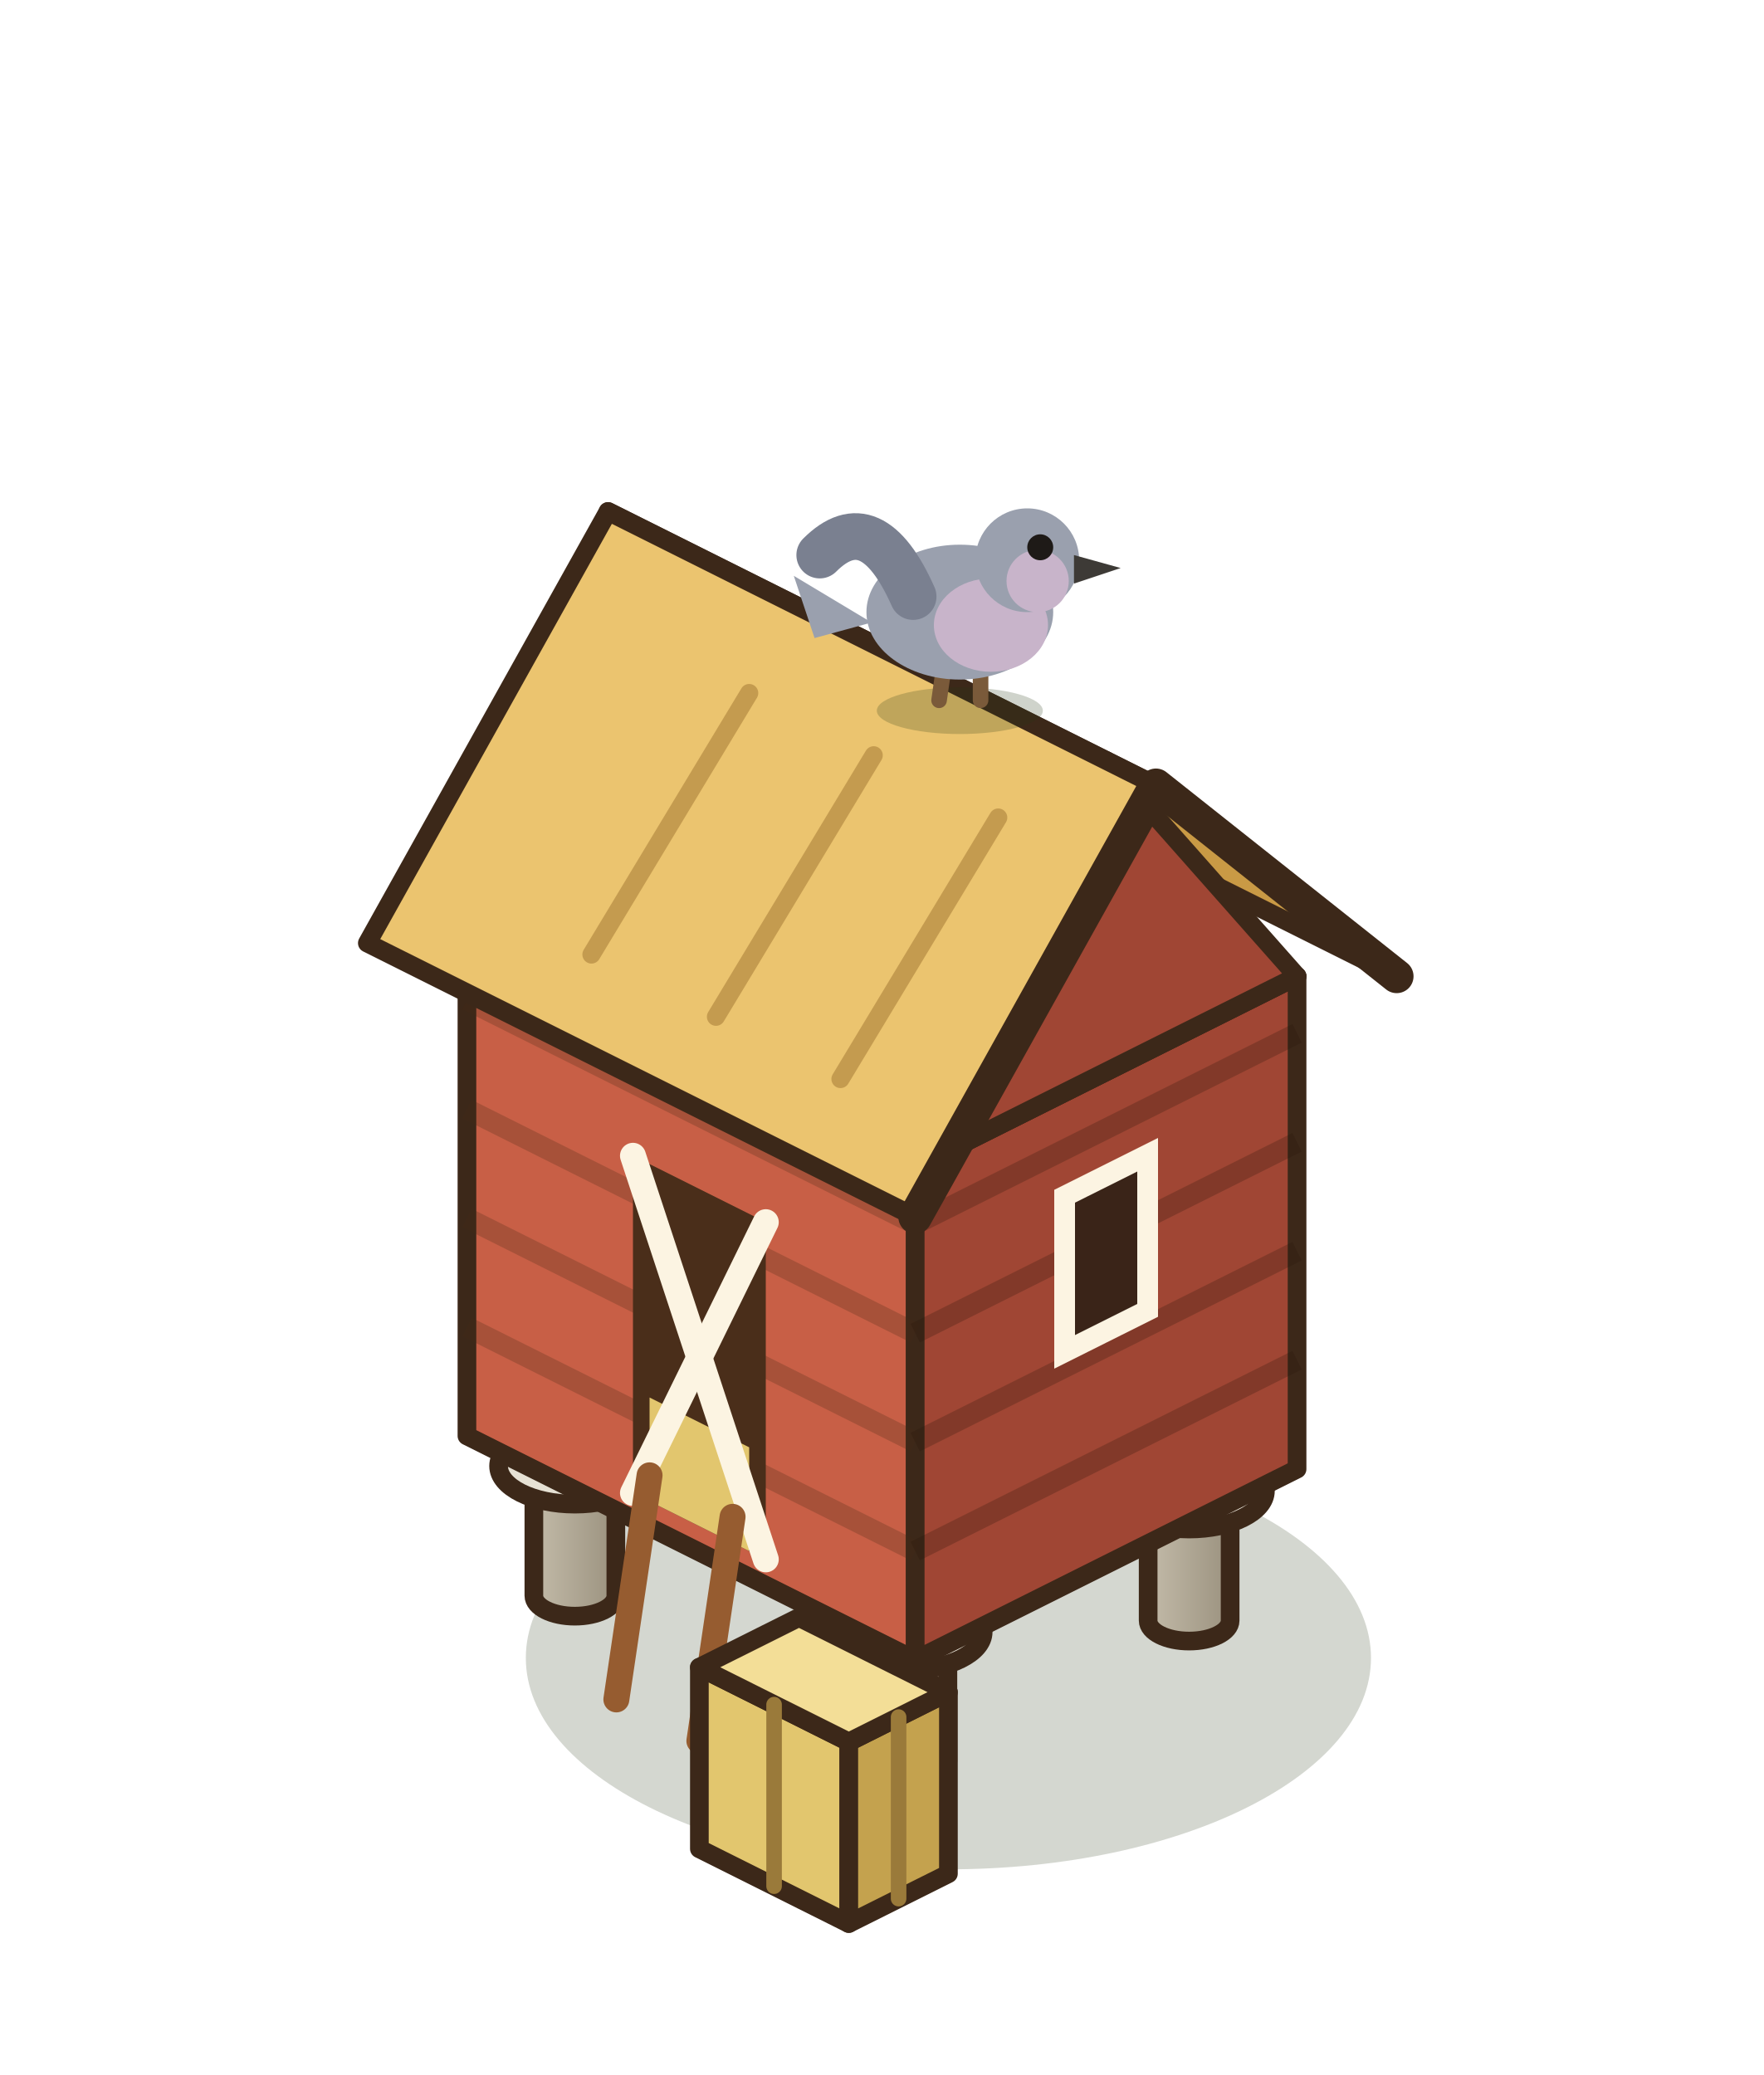
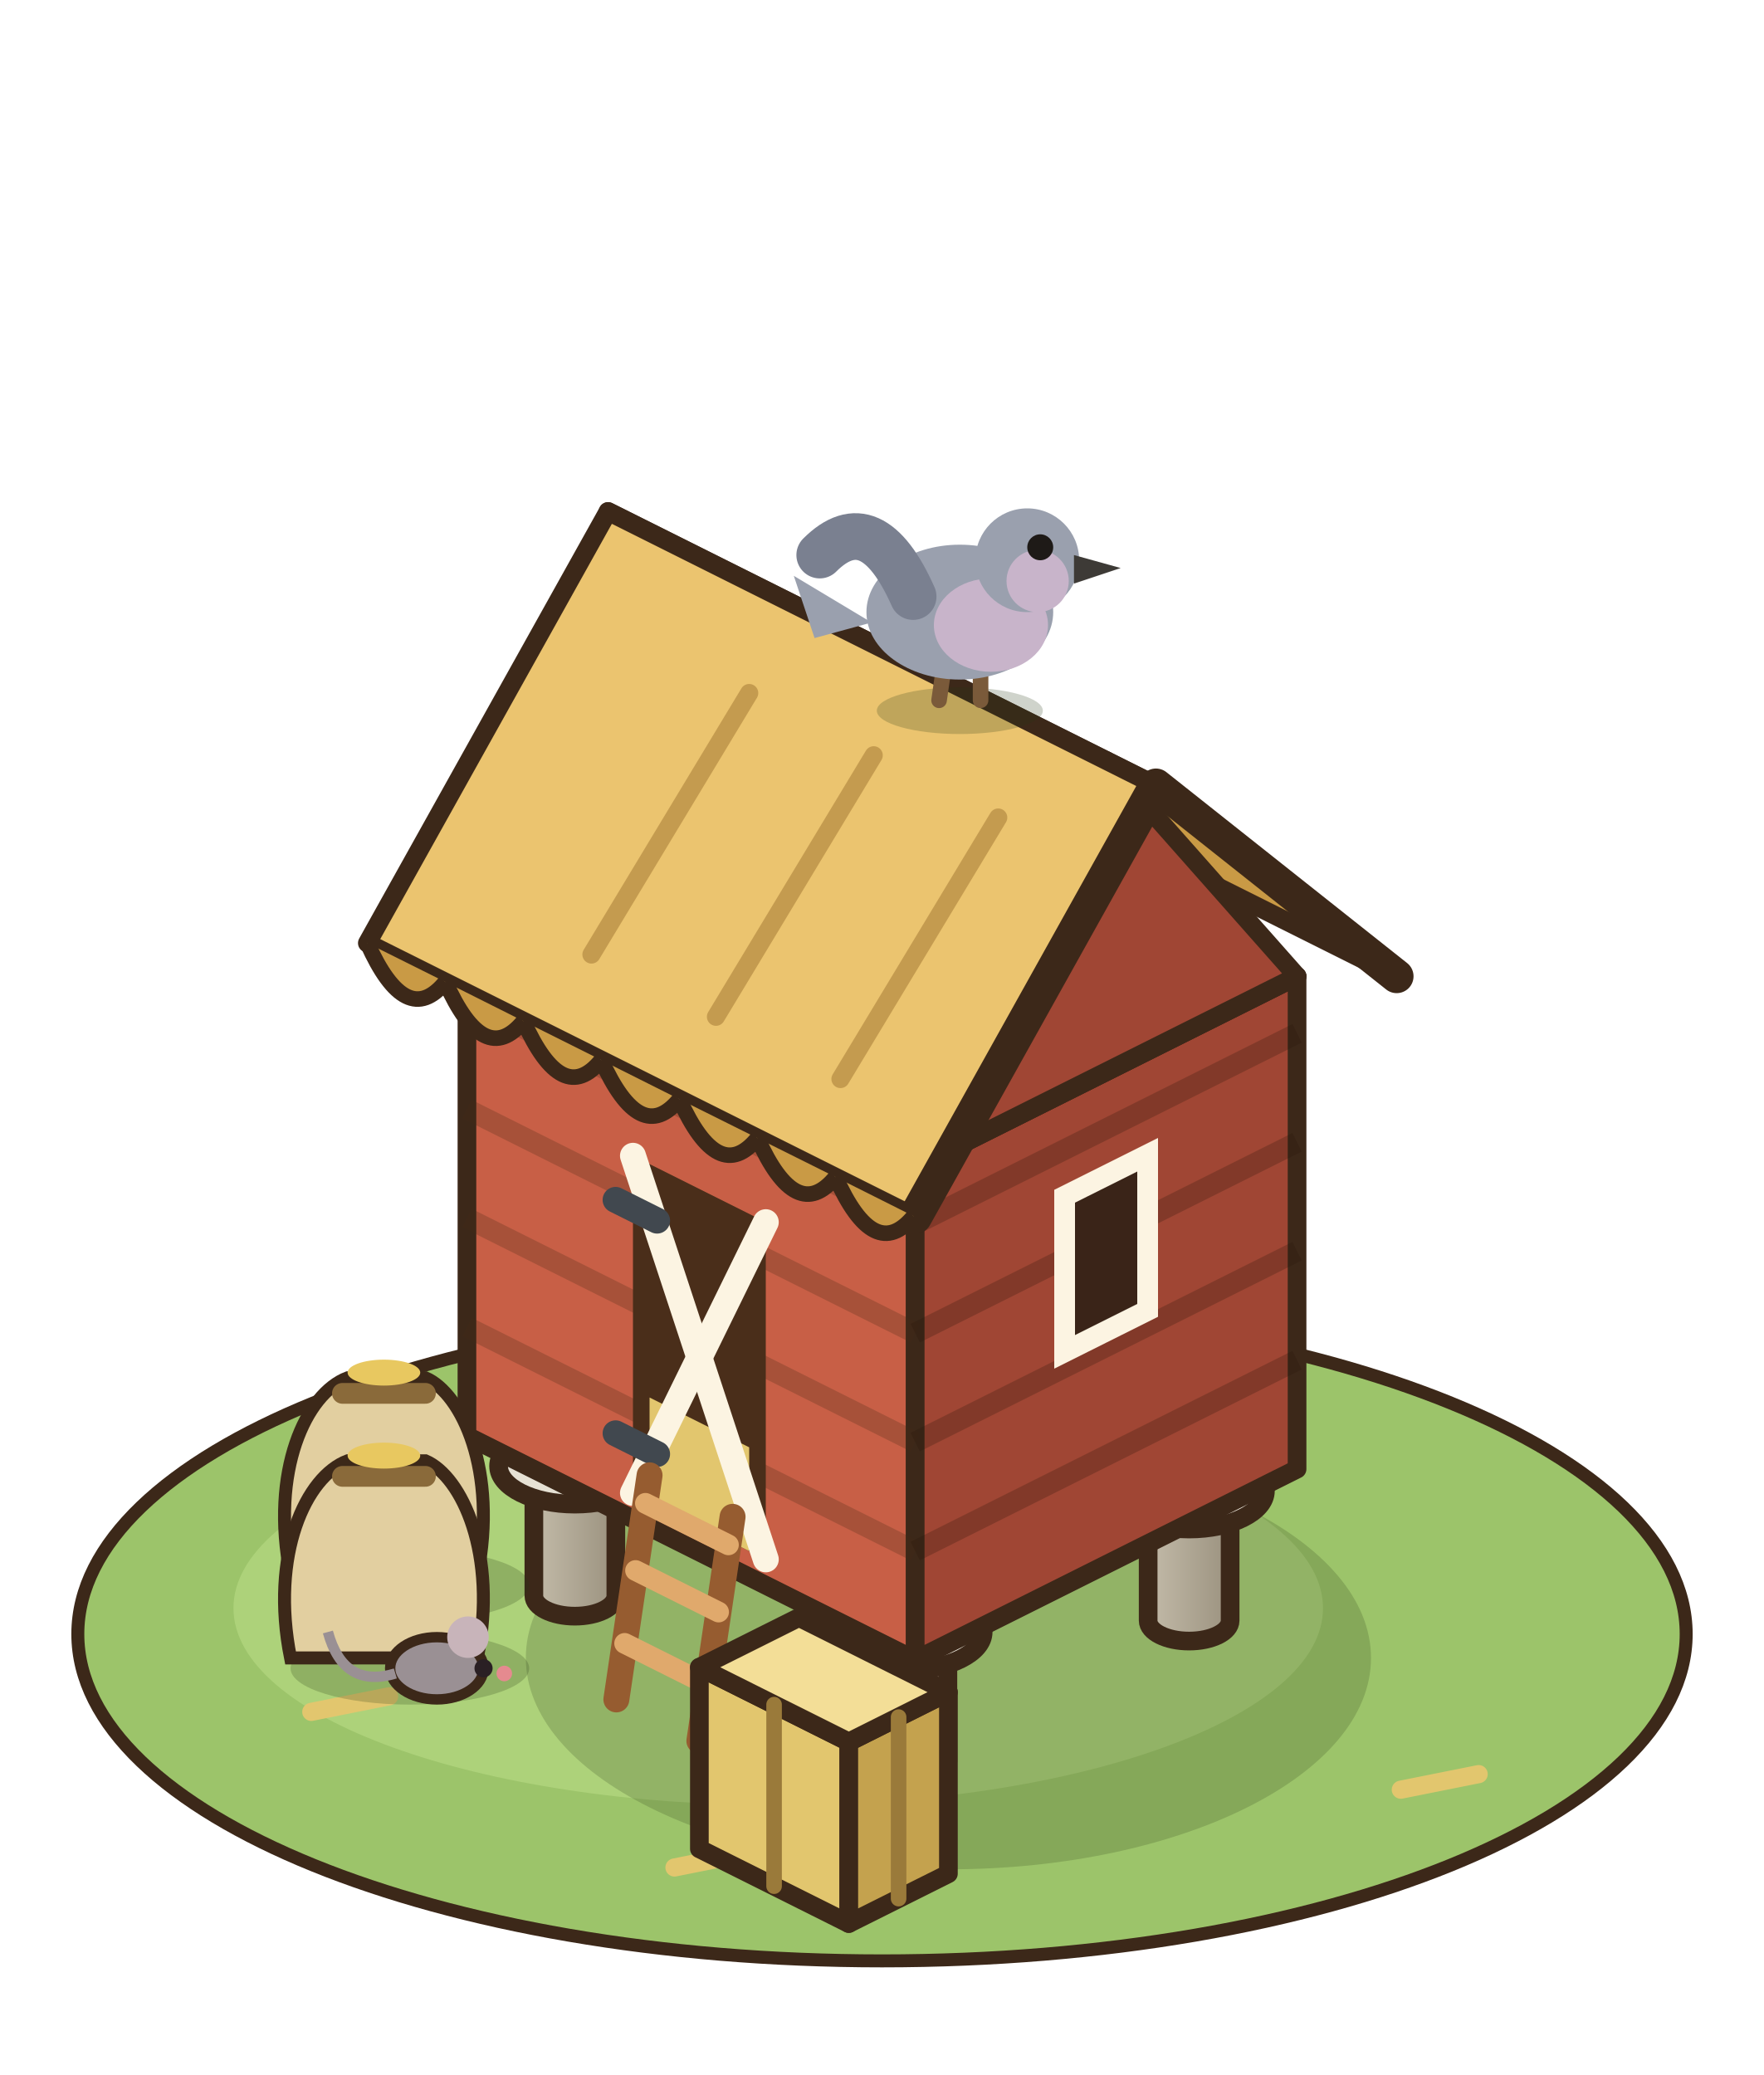
<svg xmlns="http://www.w3.org/2000/svg" width="85" height="100" viewBox="-42.5 -77.5 85 100">
  <g transform="scale(1.25)">
+     <ellipse cx="0" cy="1" rx="31" ry="12.6" fill="#9CC46A" stroke="#3C2819" stroke-width="0.5" />
+     <ellipse cx="-4" cy="0" rx="21" ry="7.6" fill="#ADD27A" />
+     <line x1="-22" y1="4" x2="-19" y2="3.4" stroke="#E2C66E" stroke-width="0.7" stroke-linecap="round" />
+     <line x1="20" y1="7" x2="23" y2="6.4" stroke="#E2C66E" stroke-width="0.7" stroke-linecap="round" />
+     <line x1="-8" y1="10" x2="-5" y2="9.4" stroke="#E2C66E" stroke-width="0.7" stroke-linecap="round" />
    <ellipse cx="2.56" cy="1.92" rx="16.29" ry="8.15" fill="rgba(40,55,20,0.2)" />
    <defs>
      <linearGradient id="grenier-0-pad-0.2-0.17" x1="0" x2="1">
        <stop offset="0" stop-color="#C3BBA9" />
        <stop offset="1" stop-color="#9B927F" />
      </linearGradient>
    </defs>
    <path d="M-2.54,-10.92 L-2.54,-5.92 A1.58,0.79 0 0 0 0.62,-5.92 L0.62,-10.92 Z" fill="url(#grenier-0-pad-0.2-0.17)" stroke="#3C2819" stroke-width="0.72" stroke-linejoin="round" />
    <ellipse cx="-0.96" cy="-10.92" rx="1.58" ry="0.79" fill="#E6E1D4" stroke="#3C2819" stroke-width="0.72" stroke-linejoin="round" />
    <ellipse cx="-0.96" cy="-10.92" rx="2.94" ry="1.47" fill="#E6E1D4" stroke="#3C2819" stroke-width="0.72" stroke-linejoin="round" />
    <defs>
      <linearGradient id="grenier-0-pad0.2-0.17" x1="0" x2="1">
        <stop offset="0" stop-color="#C3BBA9" />
        <stop offset="1" stop-color="#9B927F" />
      </linearGradient>
    </defs>
    <path d="M10.26,-4.52 L10.26,0.48 A1.58,0.79 0 0 0 13.42,0.48 L13.42,-4.52 Z" fill="url(#grenier-0-pad0.2-0.17)" stroke="#3C2819" stroke-width="0.72" stroke-linejoin="round" />
    <ellipse cx="11.84" cy="-4.52" rx="1.58" ry="0.79" fill="#E6E1D4" stroke="#3C2819" stroke-width="0.72" stroke-linejoin="round" />
    <ellipse cx="11.84" cy="-4.52" rx="2.94" ry="1.47" fill="#E6E1D4" stroke="#3C2819" stroke-width="0.72" stroke-linejoin="round" />
    <defs>
      <linearGradient id="grenier-0-pad-0.20.17" x1="0" x2="1">
        <stop offset="0" stop-color="#C3BBA9" />
        <stop offset="1" stop-color="#9B927F" />
      </linearGradient>
    </defs>
    <path d="M-13.42,-5.48 L-13.42,-0.48 A1.58,0.79 0 0 0 -10.26,-0.48 L-10.26,-5.48 Z" fill="url(#grenier-0-pad-0.20.17)" stroke="#3C2819" stroke-width="0.72" stroke-linejoin="round" />
    <ellipse cx="-11.84" cy="-5.48" rx="1.58" ry="0.79" fill="#E6E1D4" stroke="#3C2819" stroke-width="0.72" stroke-linejoin="round" />
    <ellipse cx="-11.84" cy="-5.48" rx="2.94" ry="1.47" fill="#E6E1D4" stroke="#3C2819" stroke-width="0.72" stroke-linejoin="round" />
    <defs>
      <linearGradient id="grenier-0-pad0.20.17" x1="0" x2="1">
        <stop offset="0" stop-color="#C3BBA9" />
        <stop offset="1" stop-color="#9B927F" />
      </linearGradient>
    </defs>
    <path d="M-0.62,0.92 L-0.62,5.92 A1.58,0.79 0 0 0 2.54,5.92 L2.54,0.92 Z" fill="url(#grenier-0-pad0.20.17)" stroke="#3C2819" stroke-width="0.72" stroke-linejoin="round" />
    <ellipse cx="0.96" cy="0.92" rx="1.58" ry="0.79" fill="#E6E1D4" stroke="#3C2819" stroke-width="0.72" stroke-linejoin="round" />
    <ellipse cx="0.96" cy="0.92" rx="2.94" ry="1.47" fill="#E6E1D4" stroke="#3C2819" stroke-width="0.72" stroke-linejoin="round" />
    <polygon points="-16,-6.64 1.28,2 1.28,-17 -16,-25.64" fill="#C85F46" stroke="#3C2819" stroke-width="0.72" stroke-linejoin="round" />
    <polygon points="16,-5.36 1.28,2 1.28,-17 16,-24.36" fill="#A04634" stroke="#3C2819" stroke-width="0.72" stroke-linejoin="round" />
    <polygon points="-1.28,-33 16,-24.36 1.28,-17 -16,-25.64" fill="#E08A70" stroke="#3C2819" stroke-width="0.72" stroke-linejoin="round" />
    <polyline points="-16,-10.84 1.28,-2.2" stroke="rgba(70,40,20,.25)" stroke-width="0.8" />
    <polyline points="-16,-15.04 1.28,-6.4" stroke="rgba(70,40,20,.25)" stroke-width="0.8" />
    <polyline points="-16,-19.24 1.28,-10.6" stroke="rgba(70,40,20,.25)" stroke-width="0.8" />
    <polyline points="-16,-23.44 1.28,-14.8" stroke="rgba(70,40,20,.25)" stroke-width="0.8" />
    <polyline points="16,-9.56 1.28,-2.2" stroke="rgba(40,20,10,.25)" stroke-width="0.8" />
    <polyline points="16,-13.76 1.28,-6.4" stroke="rgba(40,20,10,.25)" stroke-width="0.8" />
    <polyline points="16,-17.96 1.28,-10.6" stroke="rgba(40,20,10,.25)" stroke-width="0.8" />
    <polyline points="16,-22.16 1.28,-14.8" stroke="rgba(40,20,10,.25)" stroke-width="0.8" />
    <polygon points="-9.6,-4.44 -4.48,-1.88 -4.48,-14.88 -9.6,-17.44" fill="#4A2E1A" />
    <polygon points="-8.96,-4.12 -5.12,-2.2 -5.12,-6.2 -8.96,-8.12" fill="#E2C66E" />
    <line x1="-9.6" y1="-17.44" x2="-4.48" y2="-1.88" stroke="#FCF4E2" stroke-width="1" stroke-linecap="round" />
    <line x1="-9.6" y1="-4.44" x2="-4.48" y2="-14.88" stroke="#FCF4E2" stroke-width="1" stroke-linecap="round" />
+     <line x1="-10.27" y1="-6.74" x2="-8.67" y2="-5.94" stroke="#41484F" stroke-width="1" stroke-linecap="round" />
+     <line x1="-10.27" y1="-15.74" x2="-8.67" y2="-14.94" stroke="#41484F" stroke-width="1" stroke-linecap="round" />
    <polygon points="10.24,-11.48 7.04,-9.88 7.04,-15.88 10.24,-17.48" fill="#3A2418" stroke="#FCF4E2" stroke-width="0.8" />
    <polygon points="-1.28,-34.92 19.84,-24.36 10.56,-31.72 -10.56,-42.28" fill="#C99A45" stroke="#3C2819" stroke-width="0.72" stroke-linejoin="round" />
    <polygon points="16,-24.36 1.28,-17 8.64,-32.68" fill="#A04634" stroke="#3C2819" stroke-width="0.72" stroke-linejoin="round" />
    <polygon points="-10.56,-42.28 10.56,-31.72 1.28,-15.08 -19.84,-25.64" fill="#EBC46F" stroke="#3C2819" stroke-width="0.72" stroke-linejoin="round" />
    <polyline points="19.84,-24.36 10.56,-31.72 1.28,-15.08" fill="none" stroke="#3C2819" stroke-width="1.3" stroke-linejoin="round" stroke-linecap="round" />
    <line x1="-11.2" y1="-25.2" x2="-5.12" y2="-35.28" stroke="rgba(150,105,40,.45)" stroke-width="0.7" stroke-linecap="round" />
    <line x1="-6.4" y1="-22.8" x2="-0.32" y2="-32.88" stroke="rgba(150,105,40,.45)" stroke-width="0.7" stroke-linecap="round" />
    <line x1="-1.6" y1="-20.4" x2="4.48" y2="-30.48" stroke="rgba(150,105,40,.45)" stroke-width="0.7" stroke-linecap="round" />
+     <path d="M-19.84,-25.64 Q-18.34,-22.29 -16.83,-24.14" stroke="#3C2819" stroke-width="0.6" fill="#C99A45" />
+     <path d="M-16.83,-24.14 Q-15.33,-20.78 -13.82,-22.63" stroke="#3C2819" stroke-width="0.6" fill="#C99A45" />
+     <path d="M-13.82,-22.63 Q-12.32,-19.28 -10.82,-21.13" stroke="#3C2819" stroke-width="0.6" fill="#C99A45" />
+     <path d="M-10.82,-21.13 Q-9.31,-17.78 -7.81,-19.62" stroke="#3C2819" stroke-width="0.6" fill="#C99A45" />
+     <path d="M-7.81,-19.62 Q-6.3,-16.27 -4.8,-18.12" stroke="#3C2819" stroke-width="0.6" fill="#C99A45" />
+     <path d="M-4.8,-18.12 Q-3.3,-14.77 -1.79,-16.62" stroke="#3C2819" stroke-width="0.6" fill="#C99A45" />
+     <path d="M-1.79,-16.62 Q-0.29,-13.26 1.22,-15.11" stroke="#3C2819" stroke-width="0.6" fill="#C99A45" />
    <line x1="-10.24" y1="3.52" x2="-8.96" y2="-5.12" stroke="#965C30" stroke-width="1" stroke-linecap="round" />
    <line x1="-7.04" y1="5.12" x2="-5.76" y2="-3.52" stroke="#965C30" stroke-width="1" stroke-linecap="round" />
+     <line x1="-9.92" y1="1.36" x2="-6.72" y2="2.96" stroke="#E0A96C" stroke-width="0.8" stroke-linecap="round" />
+     <line x1="-9.5" y1="-1.45" x2="-6.3" y2="0.15" stroke="#E0A96C" stroke-width="0.8" stroke-linecap="round" />
+     <line x1="-9.12" y1="-4.04" x2="-5.92" y2="-2.44" stroke="#E0A96C" stroke-width="0.8" stroke-linecap="round" />
    <polygon points="-7.04,9.28 -1.28,12.16 -1.28,5.16 -7.04,2.28" fill="#E2C66E" stroke="#3C2819" stroke-width="0.72" stroke-linejoin="round" />
    <polygon points="2.56,10.24 -1.28,12.16 -1.28,5.16 2.56,3.24" fill="#C4A24E" stroke="#3C2819" stroke-width="0.72" stroke-linejoin="round" />
    <polygon points="-3.2,0.36 2.56,3.24 -1.28,5.16 -7.04,2.28" fill="#F3DE97" stroke="#3C2819" stroke-width="0.72" stroke-linejoin="round" />
    <line x1="-4.16" y1="10.72" x2="-4.16" y2="3.72" stroke="#9A7A3A" stroke-width="0.6" stroke-linecap="round" />
    <line x1="0.64" y1="11.2" x2="0.64" y2="4.2" stroke="#9A7A3A" stroke-width="0.6" stroke-linecap="round" />
+     <ellipse cx="-18.2" cy="-0.88" rx="4.6" ry="1.4" fill="rgba(40,55,20,.22)" />
+     <path d="M-22.8,-1.28 C-23.6,-5.28 -22.2,-8.28 -20.6,-8.88 L-17.6,-8.88 C-16.2,-8.28 -14.8,-5.28 -15.6,-1.28 Z" fill="#E2CFA0" stroke="#3C2819" stroke-width="0.5" />
+     <line x1="-20.8" y1="-8.28" x2="-17.6" y2="-8.28" stroke="#8A6A3A" stroke-width="0.8" stroke-linecap="round" />
+     <ellipse cx="-19.2" cy="-9.08" rx="1.4" ry="0.5" fill="#E8C860" />
+     <ellipse cx="-18.2" cy="2.32" rx="4.6" ry="1.4" fill="rgba(40,55,20,.22)" />
+     <path d="M-22.8,1.92 C-23.6,-2.08 -22.2,-5.08 -20.6,-5.68 L-17.6,-5.68 C-16.2,-5.08 -14.8,-2.08 -15.6,1.92 Z" fill="#E2CFA0" stroke="#3C2819" stroke-width="0.5" />
+     <line x1="-20.8" y1="-5.08" x2="-17.6" y2="-5.08" stroke="#8A6A3A" stroke-width="0.8" stroke-linecap="round" />
+     <ellipse cx="-19.2" cy="-5.88" rx="1.4" ry="0.5" fill="#E8C860" />
+     <ellipse cx="-17.16" cy="2.32" rx="1.8" ry="1.2" fill="#9A9094" stroke="#3C2819" stroke-width="0.4" />
+     <circle cx="-15.96" cy="1.12" r="0.8" fill="#C8B4BA" />
+     <circle cx="-15.36" cy="2.32" r="0.35" fill="#2A2024" />
+     <circle cx="-14.56" cy="2.52" r="0.3" fill="#E58A8F" />
+     <path d="M-18.76,2.52 q-2,0.6 -2.6,-1.6" stroke="#9A9094" stroke-width="0.4" fill="none" />
    <ellipse cx="3" cy="-34.6" rx="3.2" ry="0.9" fill="rgba(40,55,20,0.22)" />
    <line x1="2.4" y1="-36.4" x2="2.2" y2="-35" stroke="#7A5A3A" stroke-width="0.6" stroke-linecap="round" />
    <line x1="3.8" y1="-36.4" x2="3.8" y2="-35" stroke="#7A5A3A" stroke-width="0.6" stroke-linecap="round" />
    <path d="M-0.4,-38 L-3.4,-39.8 L-2.6,-37.4 Z" fill="#9AA0AE" />
    <ellipse cx="3" cy="-38.4" rx="3.6" ry="2.6" fill="#9AA0AE" />
    <ellipse cx="4.2" cy="-37.9" rx="2.2" ry="1.8" fill="#C8B4CA" />
    <circle cx="5.6" cy="-40.4" r="2" fill="#9AA0AE" />
    <circle cx="6" cy="-39.6" r="1.2" fill="#C8B4CA" />
    <path d="M7.4,-40.6 l1.8,0.5 l-1.8,0.6 Z" fill="#3D3A36" />
    <circle cx="6.1" cy="-40.9" r="0.5" fill="#1E1A17" />
    <path d="M1.2,-39 q-1.6,-3.6 -3.6,-1.6" stroke="#7A8090" stroke-width="1.8" fill="none" stroke-linecap="round" />
  </g>
</svg>
